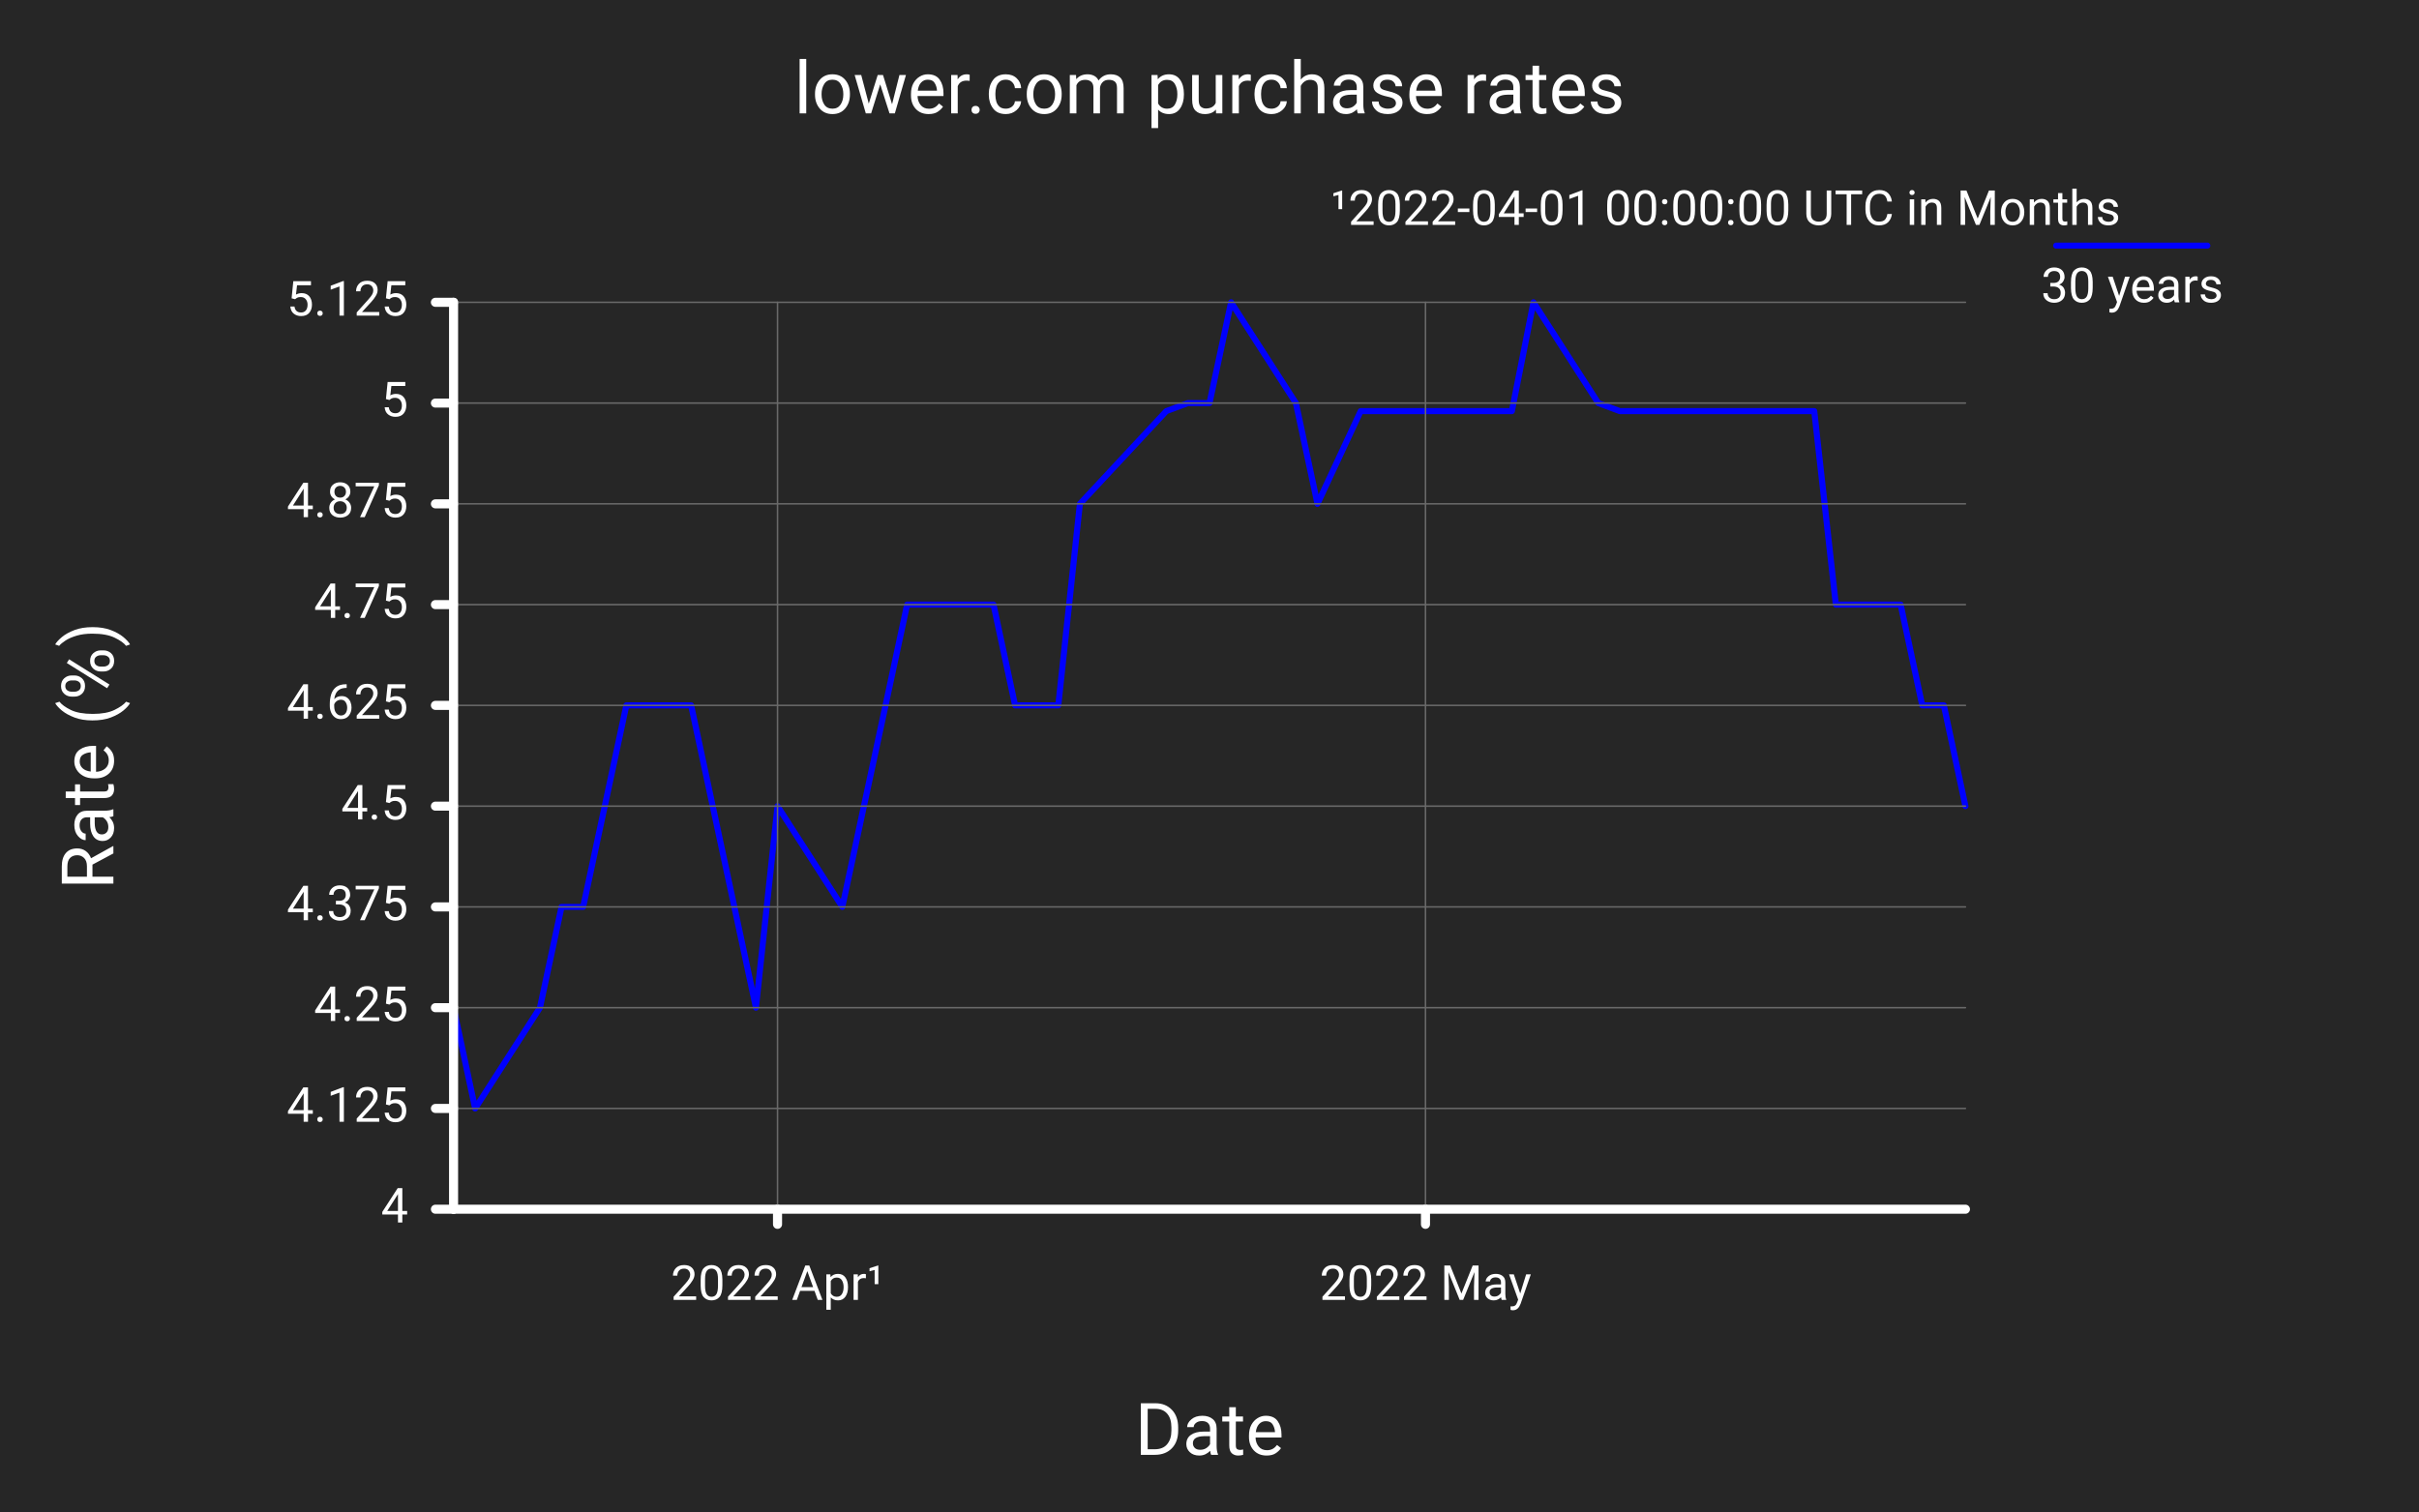
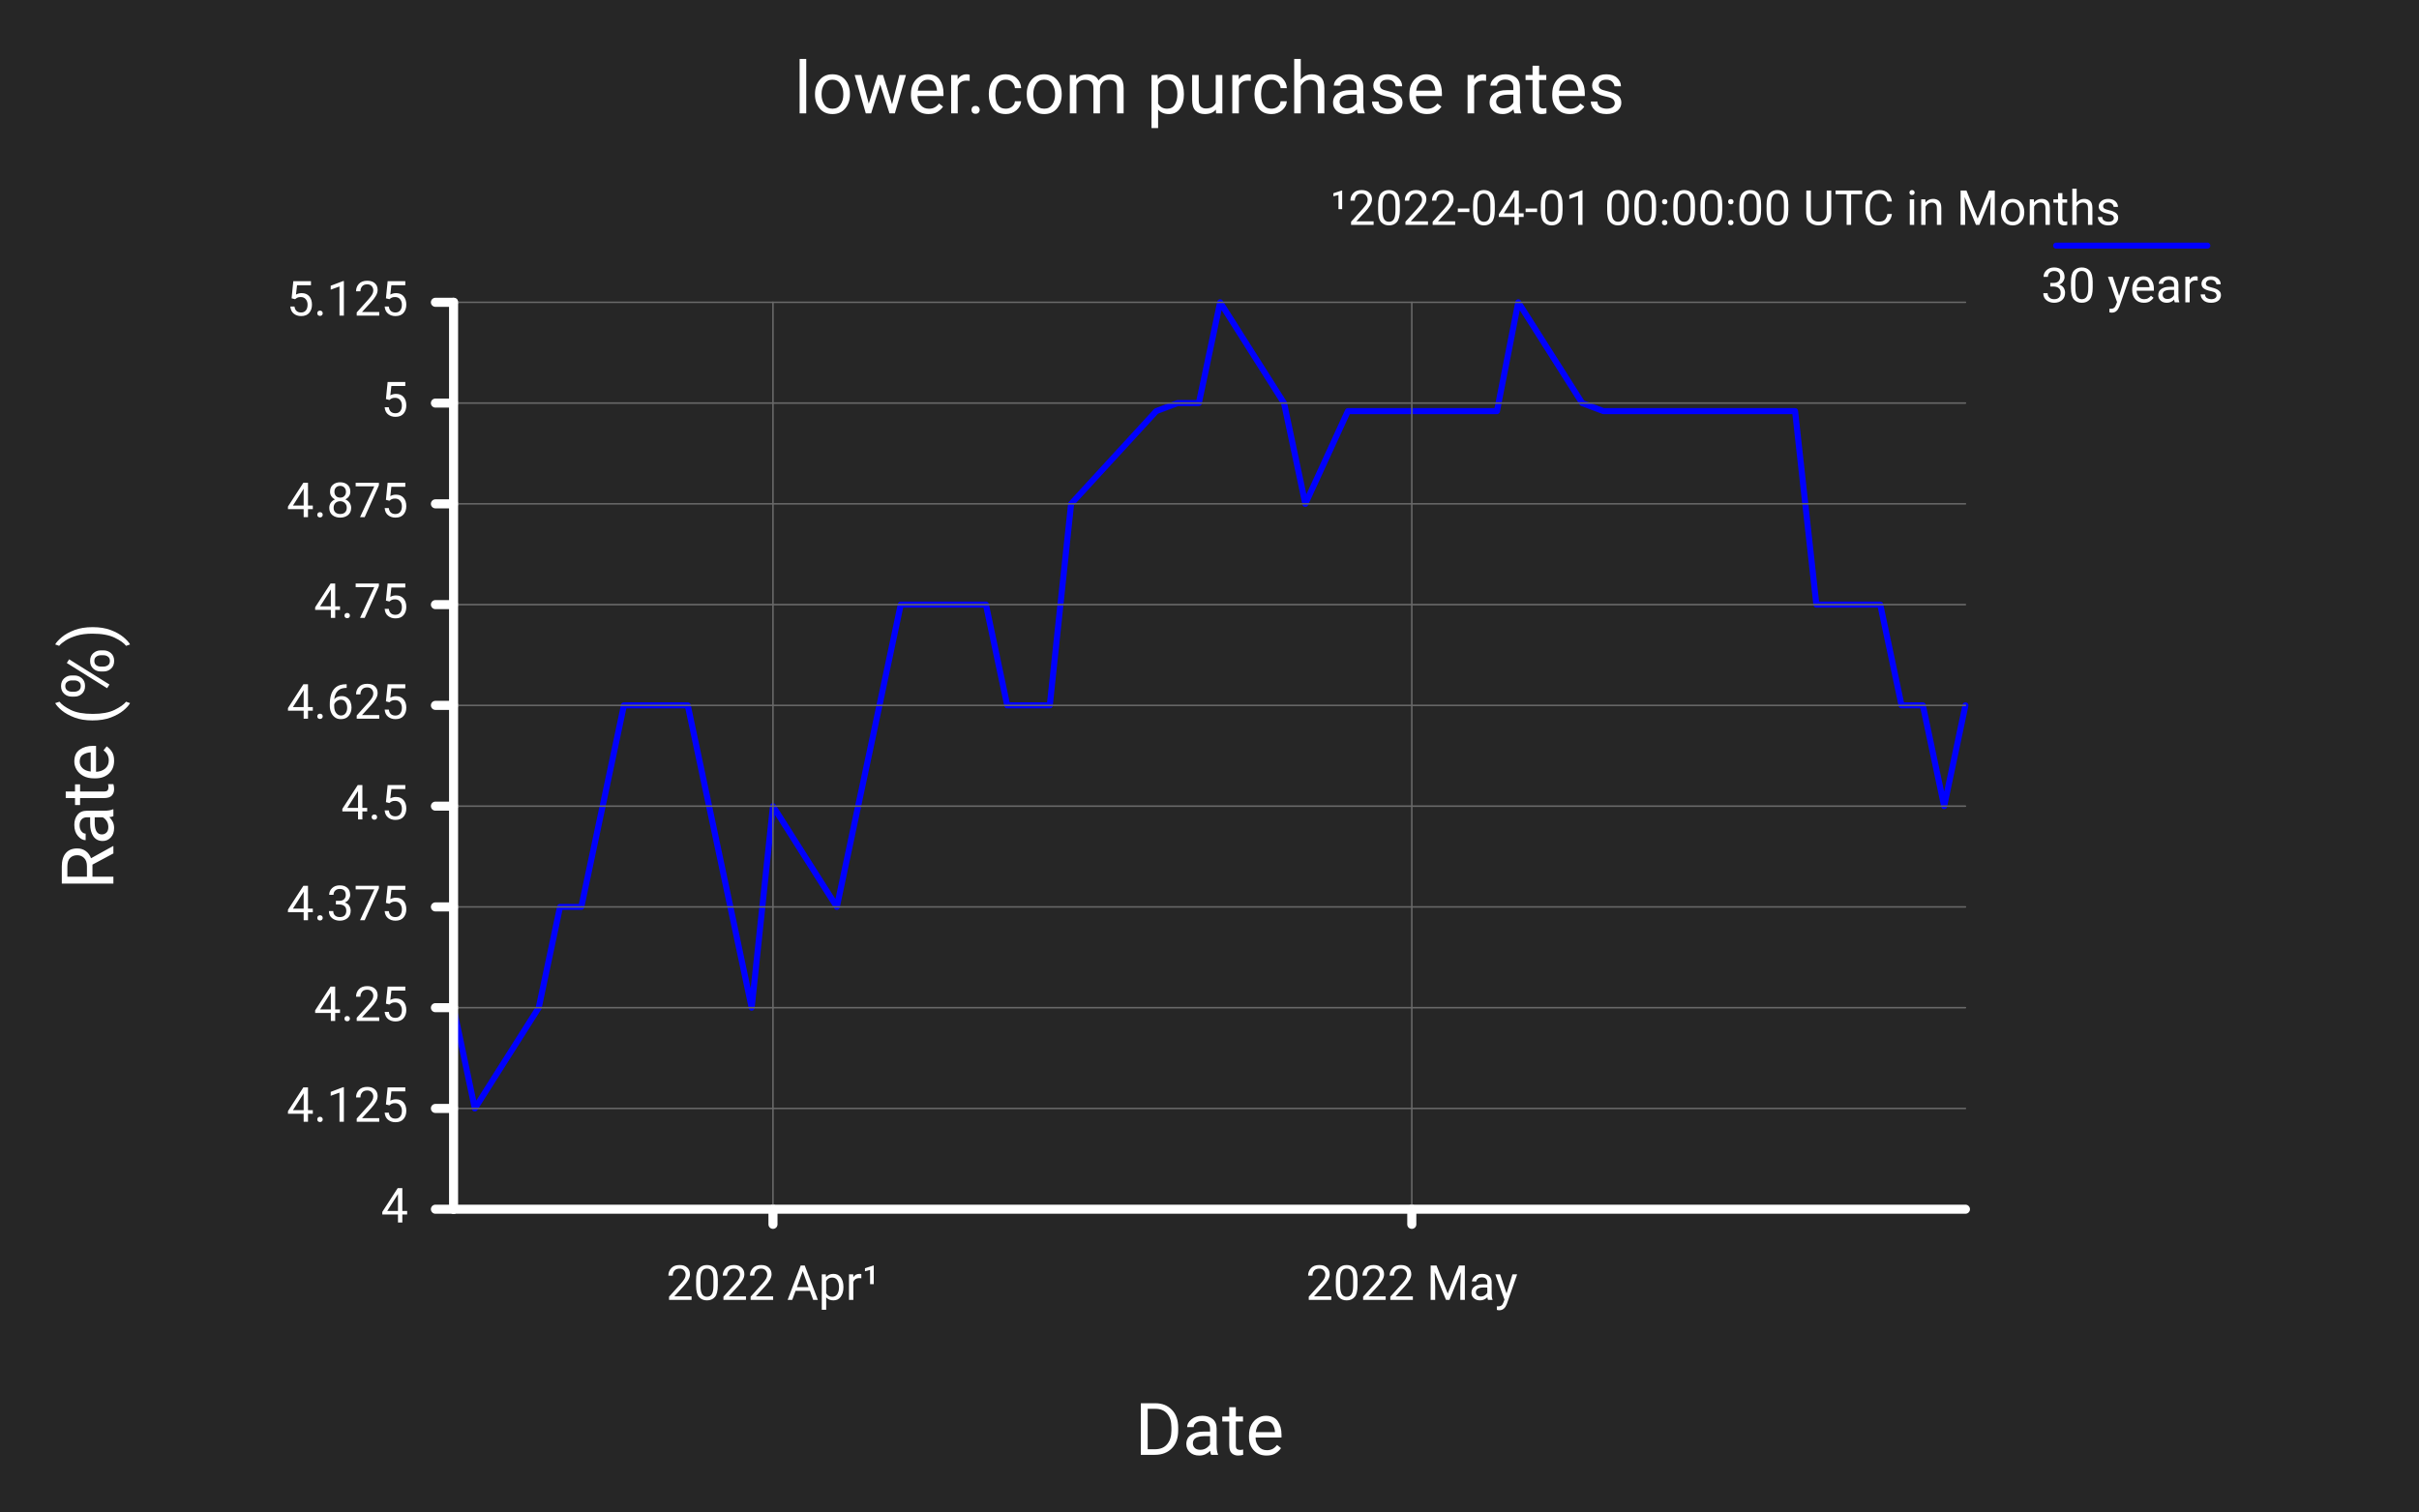
<svg xmlns="http://www.w3.org/2000/svg" class="poloto" width="800" height="500" viewBox="0 0 800 500">
  <style>.poloto{stroke-linecap:round;stroke-linejoin:round;font-family:Roboto,sans-serif;font-size:16px;}.poloto_background{fill:#262626;}.poloto_scatter{stroke-width:7}.poloto_tick_line{stroke:dimgray;stroke-width:0.5}.poloto_line{stroke-width:2}.poloto_text{fill: white;}.poloto_axis_lines{stroke: white;stroke-width:3;fill:none;stroke-dasharray:none}.poloto_title{font-size:24px;dominant-baseline:start;text-anchor:middle;}.poloto_xname{font-size:24px;dominant-baseline:start;text-anchor:middle;}.poloto_yname{font-size:24px;dominant-baseline:start;text-anchor:middle;}.poloto0stroke{stroke:blue;}.poloto1stroke{stroke:red;}.poloto2stroke{stroke:green;}.poloto3stroke{stroke:gold;}.poloto4stroke{stroke:aqua;}.poloto5stroke{stroke:lime;}.poloto6stroke{stroke:orange;}.poloto7stroke{stroke:chocolate;}.poloto0fill{fill:blue;}.poloto1fill{fill:red;}.poloto2fill{fill:green;}.poloto3fill{fill:gold;}.poloto4fill{fill:aqua;}.poloto5fill{fill:lime;}.poloto6fill{fill:orange;}.poloto7fill{fill:chocolate;}</style>
  <circle r="1e5" class="poloto_background" />
  <text class="poloto_text poloto_legend_text" x="675" y="100">30 years</text>
  <line class="poloto_line poloto_legend_icon poloto0stroke poloto0legend" stroke="black" x1="680" x2="730" y1="81.25" y2="81.25" />
-   <path class="poloto_line poloto0stroke" fill="none" stroke="black" d=" M 150.00 333.33 L 157.14 366.67 L 178.57 333.33 L 185.71 300.00 L 192.86 300.00 L 192.86 300.00 L 207.14 233.33 L 228.57 233.33 L 235.71 266.67 L 242.86 300.00 L 250.00 333.33 L 257.14 266.67 L 278.57 300.00 L 285.71 266.67 L 292.86 233.33 L 300.00 200.00 L 307.14 200.00 L 328.57 200.00 L 335.71 233.33 L 342.86 233.33 L 350.00 233.33 L 357.14 166.67 L 385.71 136.00 L 392.86 133.33 L 400.00 133.33 L 407.14 100.00 L 428.57 133.33 L 435.71 166.67 L 450.00 136.00 L 457.14 136.00 L 478.57 136.00 L 485.71 136.00 L 492.86 136.00 L 500.00 136.00 L 507.14 100.00 L 528.57 133.33 L 535.71 136.00 L 535.71 136.00 L 542.86 136.00 L 550.00 136.00 L 557.14 136.00 L 578.57 136.00 L 585.71 136.00 L 592.86 136.00 L 592.86 136.00 L 600.00 136.00 L 607.14 200.00 L 628.57 200.00 L 635.71 233.33 L 642.86 233.33 L 650.00 266.67" />
+   <path class="poloto_line poloto0stroke" fill="none" stroke="black" d=" M 150.00 333.33 L 157.04 366.67 L 178.17 333.33 L 185.21 300.00 L 192.25 300.00 L 192.25 300.00 L 206.34 233.33 L 227.46 233.33 L 234.51 266.67 L 241.55 300.00 L 248.59 333.33 L 255.63 266.67 L 276.76 300.00 L 283.80 266.67 L 290.85 233.33 L 297.89 200.00 L 304.93 200.00 L 326.06 200.00 L 333.10 233.33 L 340.14 233.33 L 347.18 233.33 L 354.23 166.67 L 382.39 136.00 L 389.44 133.33 L 396.48 133.33 L 403.52 100.00 L 424.65 133.33 L 431.69 166.67 L 445.77 136.00 L 452.82 136.00 L 473.94 136.00 L 480.99 136.00 L 488.03 136.00 L 495.07 136.00 L 502.11 100.00 L 523.24 133.33 L 530.28 136.00 L 530.28 136.00 L 537.32 136.00 L 544.37 136.00 L 551.41 136.00 L 572.54 136.00 L 579.58 136.00 L 586.62 136.00 L 586.62 136.00 L 593.66 136.00 L 600.70 200.00 L 621.83 200.00 L 628.87 233.33 L 635.92 233.33 L 642.96 266.67 L 650.00 233.33" />
  <text class="poloto_labels poloto_text poloto_title" x="400" y="37.5">lower.com purchase rates</text>
  <text class="poloto_labels poloto_text poloto_xname" x="400" y="481.25">Date</text>
  <text class="poloto_labels poloto_text poloto_yname" transform="rotate(-90,37.5,250)" x="37.5" y="250">Rate (%)</text>
  <text class="poloto_tick_labels poloto_text" dominant-baseline="middle" text-anchor="start" x="150" y="70" />
  <line class="poloto_axis_lines" stroke="black" x1="150" x2="144" y1="400" y2="400" />
  <line class="poloto_tick_line" stroke="black" x1="150" x2="650" y1="400" y2="400" />
  <text class="poloto_tick_labels poloto_text" dominant-baseline="middle" text-anchor="end" x="135" y="400">4</text>
  <line class="poloto_axis_lines" stroke="black" x1="150" x2="144" y1="366.667" y2="366.667" />
  <line class="poloto_tick_line" stroke="black" x1="150" x2="650" y1="366.667" y2="366.667" />
  <text class="poloto_tick_labels poloto_text" dominant-baseline="middle" text-anchor="end" x="135" y="366.667">4.125</text>
  <line class="poloto_axis_lines" stroke="black" x1="150" x2="144" y1="333.333" y2="333.333" />
  <line class="poloto_tick_line" stroke="black" x1="150" x2="650" y1="333.333" y2="333.333" />
  <text class="poloto_tick_labels poloto_text" dominant-baseline="middle" text-anchor="end" x="135" y="333.333">4.25</text>
  <line class="poloto_axis_lines" stroke="black" x1="150" x2="144" y1="300" y2="300" />
  <line class="poloto_tick_line" stroke="black" x1="150" x2="650" y1="300" y2="300" />
  <text class="poloto_tick_labels poloto_text" dominant-baseline="middle" text-anchor="end" x="135" y="300">4.375</text>
  <line class="poloto_axis_lines" stroke="black" x1="150" x2="144" y1="266.667" y2="266.667" />
  <line class="poloto_tick_line" stroke="black" x1="150" x2="650" y1="266.667" y2="266.667" />
  <text class="poloto_tick_labels poloto_text" dominant-baseline="middle" text-anchor="end" x="135" y="266.667">4.5</text>
  <line class="poloto_axis_lines" stroke="black" x1="150" x2="144" y1="233.333" y2="233.333" />
  <line class="poloto_tick_line" stroke="black" x1="150" x2="650" y1="233.333" y2="233.333" />
  <text class="poloto_tick_labels poloto_text" dominant-baseline="middle" text-anchor="end" x="135" y="233.333">4.625</text>
  <line class="poloto_axis_lines" stroke="black" x1="150" x2="144" y1="200" y2="200" />
  <line class="poloto_tick_line" stroke="black" x1="150" x2="650" y1="200" y2="200" />
  <text class="poloto_tick_labels poloto_text" dominant-baseline="middle" text-anchor="end" x="135" y="200">4.75</text>
  <line class="poloto_axis_lines" stroke="black" x1="150" x2="144" y1="166.667" y2="166.667" />
  <line class="poloto_tick_line" stroke="black" x1="150" x2="650" y1="166.667" y2="166.667" />
  <text class="poloto_tick_labels poloto_text" dominant-baseline="middle" text-anchor="end" x="135" y="166.667">4.875</text>
  <line class="poloto_axis_lines" stroke="black" x1="150" x2="144" y1="133.333" y2="133.333" />
  <line class="poloto_tick_line" stroke="black" x1="150" x2="650" y1="133.333" y2="133.333" />
  <text class="poloto_tick_labels poloto_text" dominant-baseline="middle" text-anchor="end" x="135" y="133.333">5</text>
  <line class="poloto_axis_lines" stroke="black" x1="150" x2="144" y1="100" y2="100" />
  <line class="poloto_tick_line" stroke="black" x1="150" x2="650" y1="100" y2="100" />
  <text class="poloto_tick_labels poloto_text" dominant-baseline="middle" text-anchor="end" x="135" y="100">5.125</text>
  <text class="poloto_tick_labels poloto_text" dominant-baseline="middle" text-anchor="start" x="440" y="70">¹2022-04-01 00:00:00 UTC in Months</text>
-   <line class="poloto_axis_lines" stroke="black" x1="257.143" x2="257.143" y1="400" y2="405" />
-   <line class="poloto_tick_line" stroke="black" x1="257.143" x2="257.143" y1="400" y2="100" />
-   <text class="poloto_tick_labels poloto_text" dominant-baseline="start" text-anchor="middle" x="257.143" y="430">2022 Apr¹</text>
-   <line class="poloto_axis_lines" stroke="black" x1="471.429" x2="471.429" y1="400" y2="405" />
-   <line class="poloto_tick_line" stroke="black" x1="471.429" x2="471.429" y1="400" y2="100" />
-   <text class="poloto_tick_labels poloto_text" dominant-baseline="start" text-anchor="middle" x="471.429" y="430">2022 May</text>
+   <line class="poloto_axis_lines" stroke="black" x1="255.634" x2="255.634" y1="400" y2="405" />
+   <line class="poloto_tick_line" stroke="black" x1="255.634" x2="255.634" y1="400" y2="100" />
+   <text class="poloto_tick_labels poloto_text" dominant-baseline="start" text-anchor="middle" x="255.634" y="430">2022 Apr¹</text>
+   <line class="poloto_axis_lines" stroke="black" x1="466.901" x2="466.901" y1="400" y2="405" />
+   <line class="poloto_tick_line" stroke="black" x1="466.901" x2="466.901" y1="400" y2="100" />
+   <text class="poloto_tick_labels poloto_text" dominant-baseline="start" text-anchor="middle" x="466.901" y="430">2022 May</text>
  <path stroke="black" fill="none" class="poloto_axis_lines" d=" M 150 400 L 650 400" />
  <path stroke="black" fill="none" class="poloto_axis_lines" d=" M 150 400 L 150 100" />
</svg>
